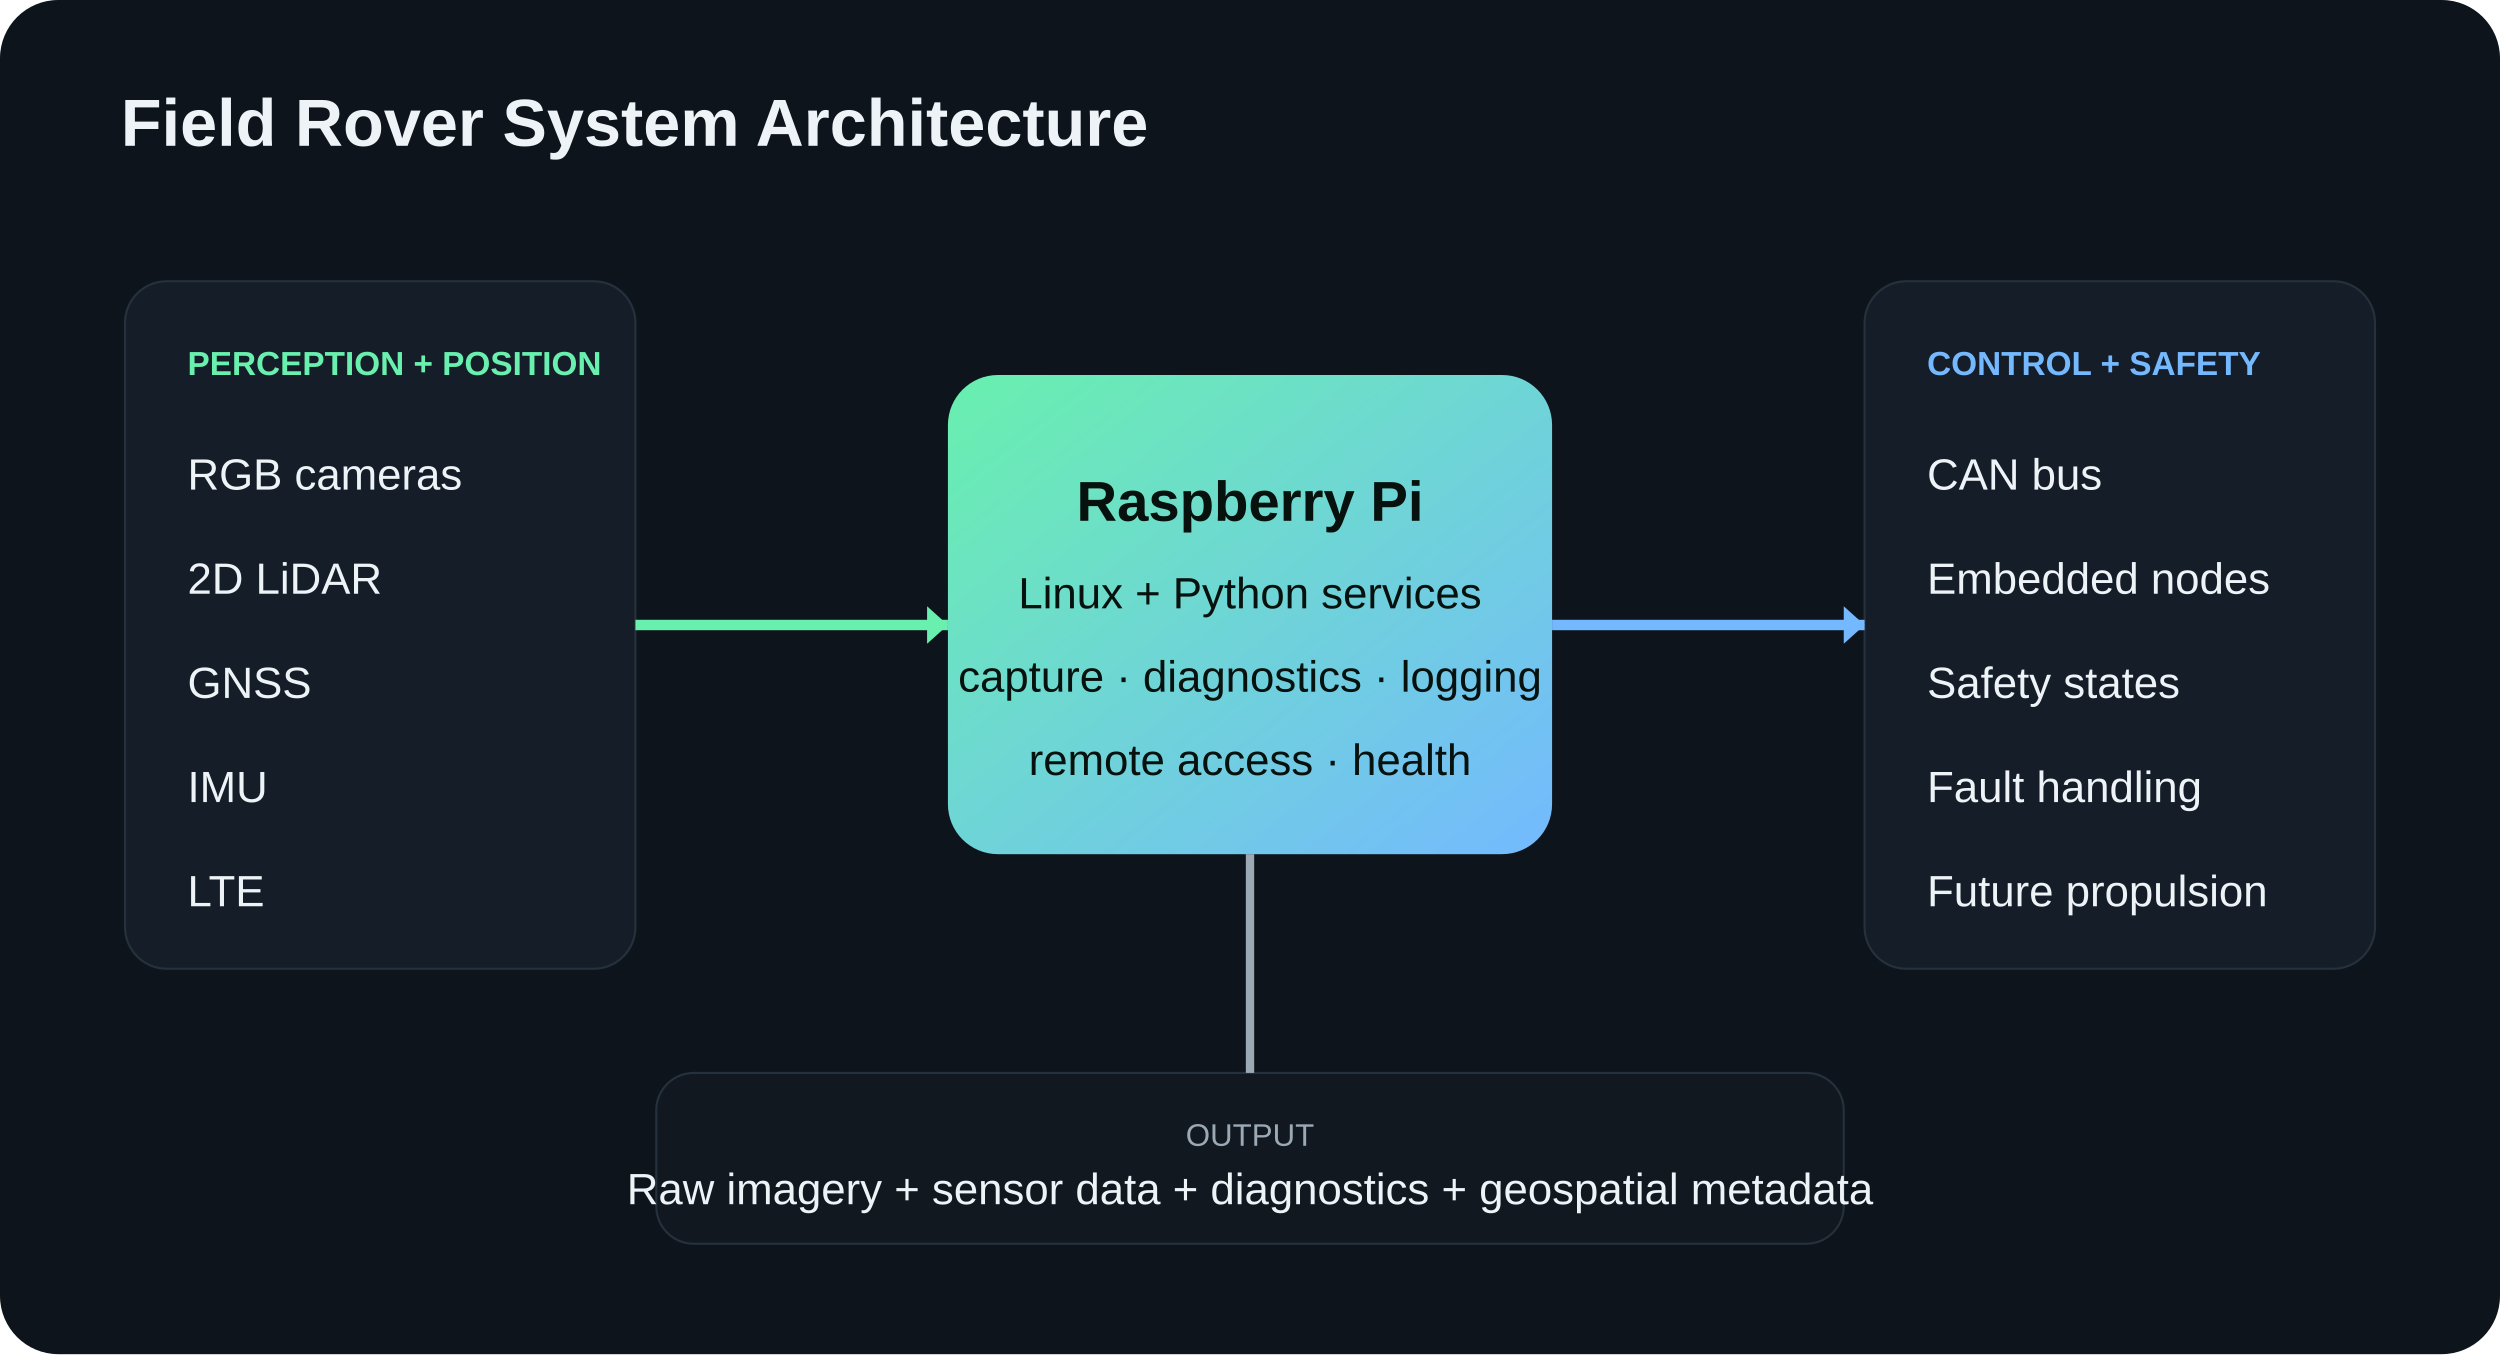
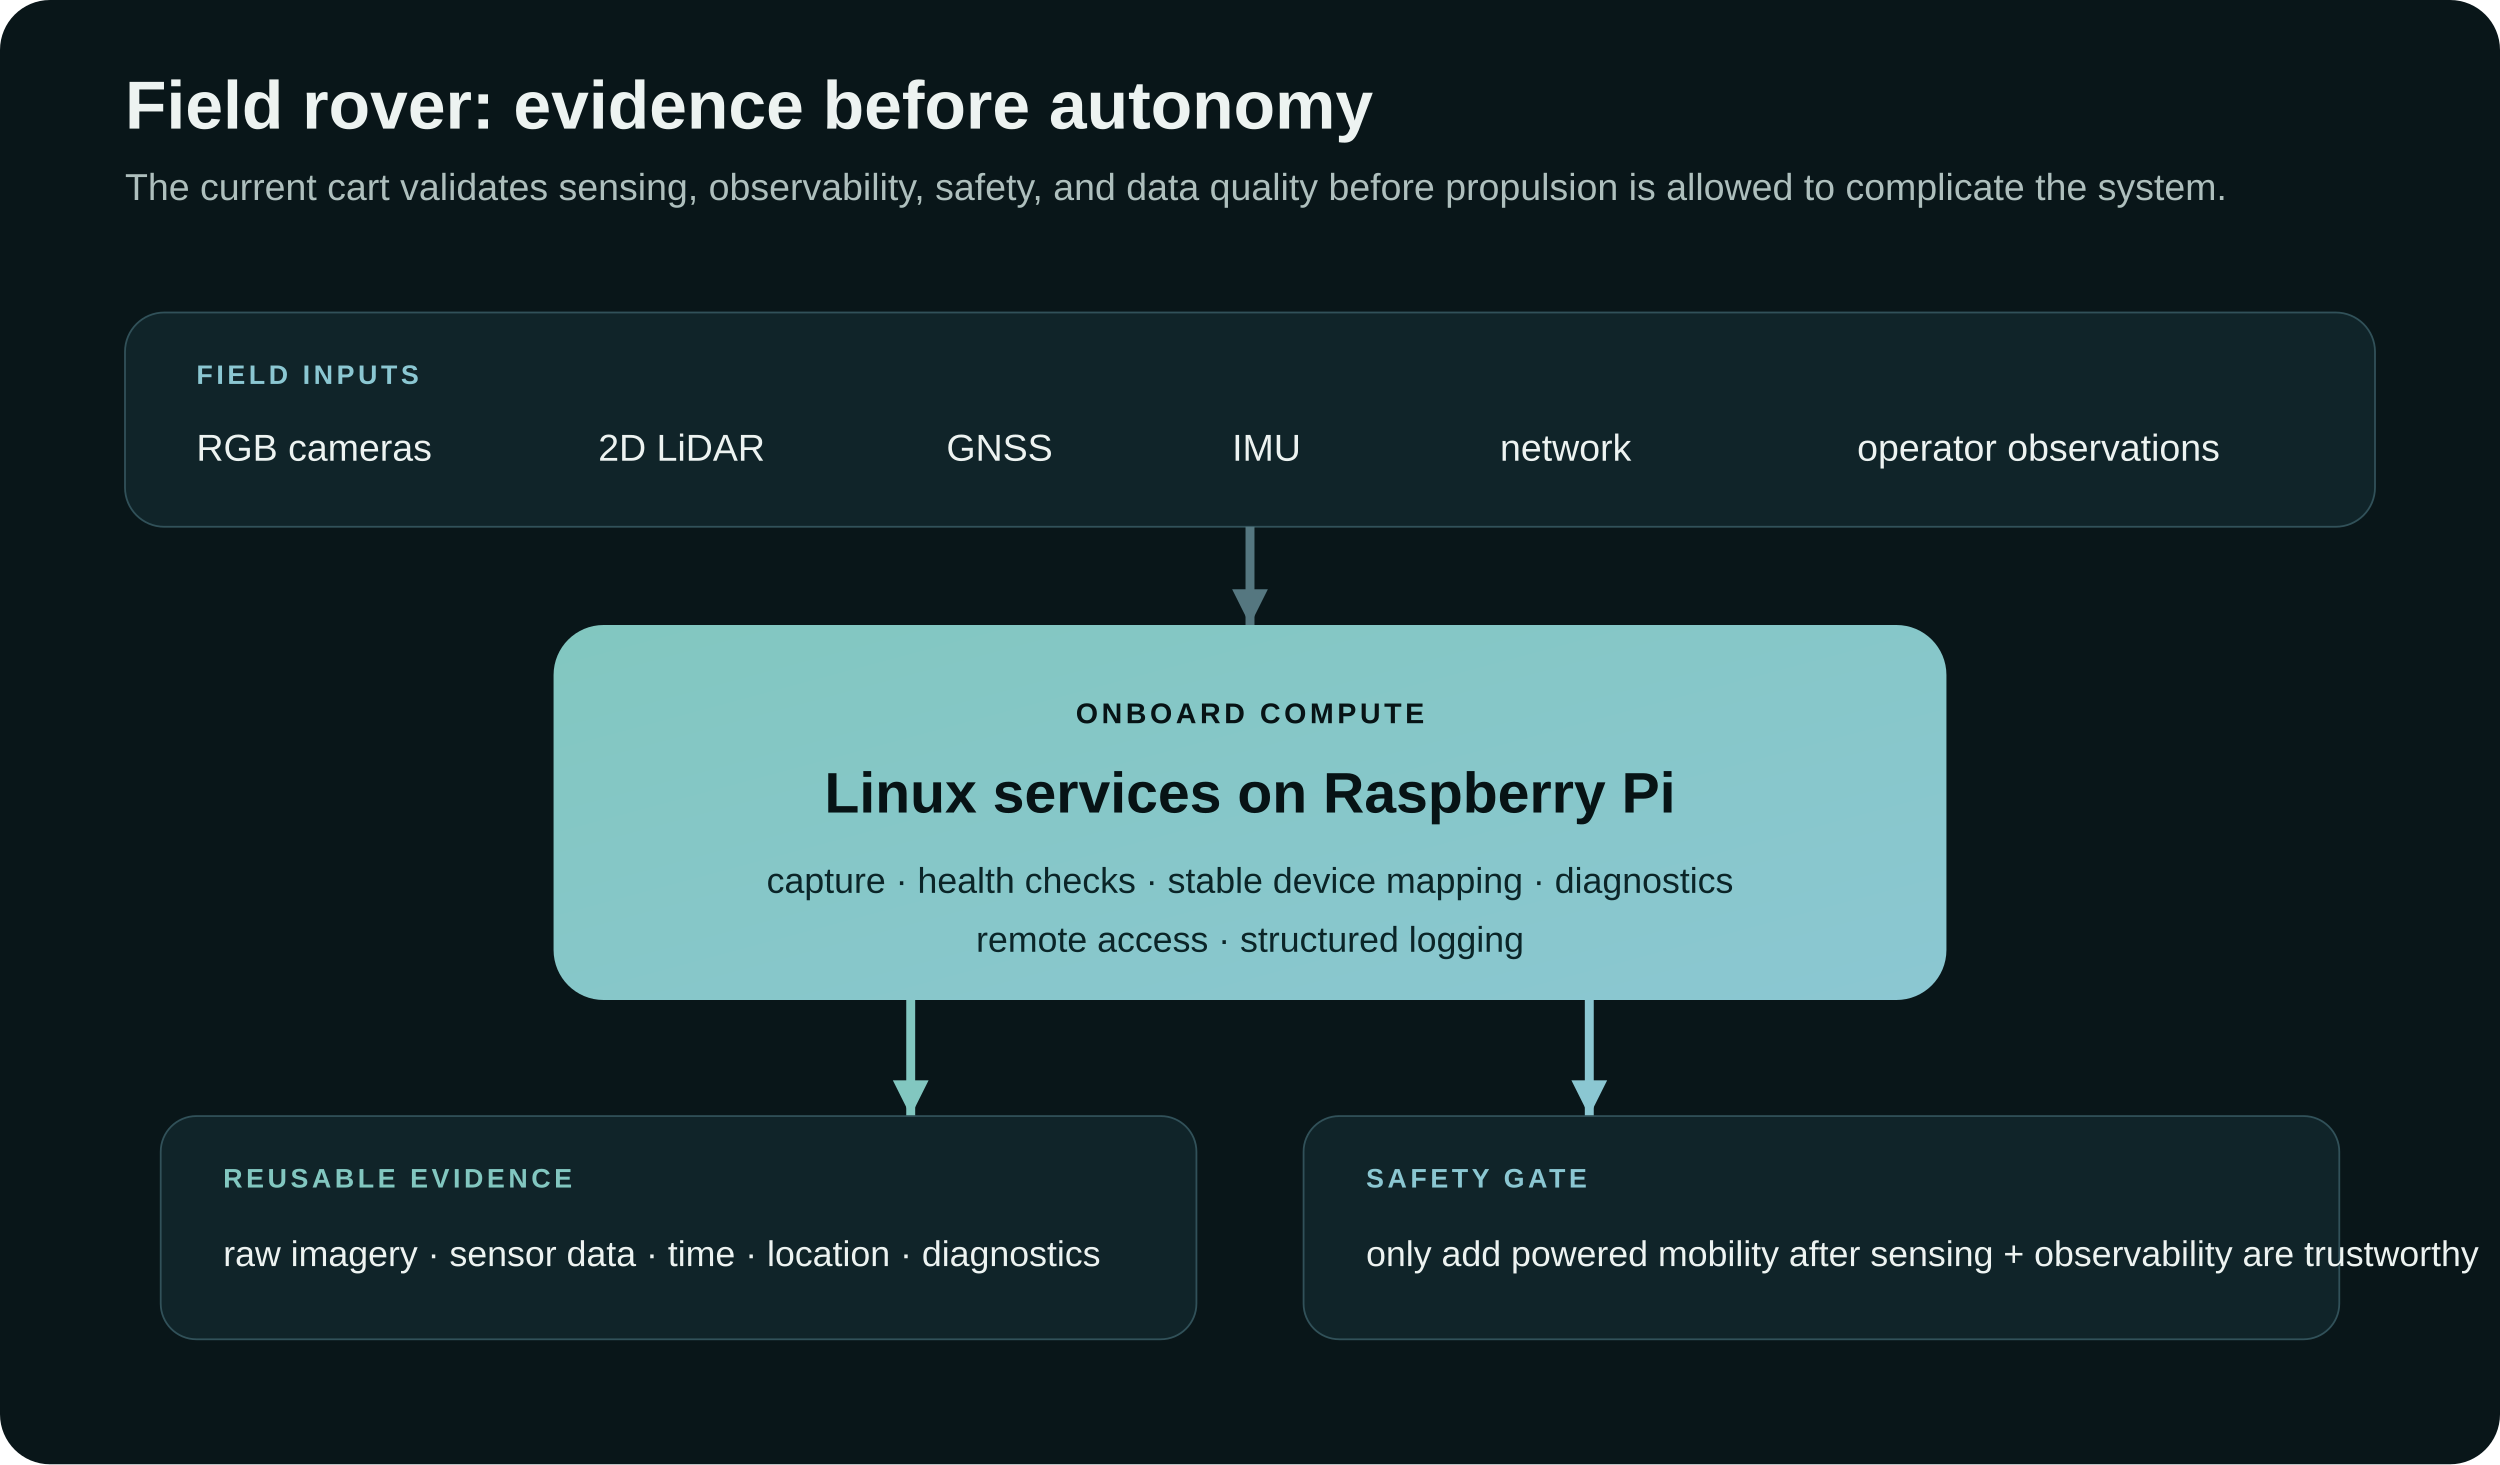
- <svg xmlns="http://www.w3.org/2000/svg" viewBox="0 0 1200 650">
+ <svg xmlns="http://www.w3.org/2000/svg" viewBox="0 0 1400 820">
  <defs>
-     <linearGradient id="g" x1="0" y1="0" x2="1" y2="1">
-       <stop stop-color="#69f0ae" />
-       <stop offset="1" stop-color="#74b9ff" />
+     <linearGradient id="core" x1="0" y1="0" x2="1" y2="1">
+       <stop stop-color="#82c7c0" />
+       <stop offset="1" stop-color="#8bc7d2" />
    </linearGradient>
  </defs>
-   <rect width="1200" height="650" rx="28" fill="#0e141b" />
-   <text x="58" y="70" fill="#edf3f7" font-size="32" font-family="Arial" font-weight="700">Field Rover System Architecture</text>
-   <g font-family="Arial" font-size="21" fill="#edf3f7">
-     <rect x="60" y="135" width="245" height="330" rx="20" fill="#151e28" stroke="#25313c" />
-     <text x="90" y="180" fill="#69f0ae" font-size="16" font-weight="700">PERCEPTION + POSITION</text>
-     <text x="90" y="235">RGB cameras</text>
-     <text x="90" y="285">2D LiDAR</text>
-     <text x="90" y="335">GNSS</text>
-     <text x="90" y="385">IMU</text>
-     <text x="90" y="435">LTE</text>
-     <rect x="455" y="180" width="290" height="230" rx="24" fill="url(#g)" />
-     <text x="600" y="250" text-anchor="middle" fill="#07110d" font-size="27" font-weight="800">Raspberry Pi</text>
-     <text x="600" y="292" text-anchor="middle" fill="#07110d">Linux + Python services</text>
-     <text x="600" y="332" text-anchor="middle" fill="#07110d">capture · diagnostics · logging</text>
-     <text x="600" y="372" text-anchor="middle" fill="#07110d">remote access · health</text>
-     <rect x="895" y="135" width="245" height="330" rx="20" fill="#151e28" stroke="#25313c" />
-     <text x="925" y="180" fill="#74b9ff" font-size="16" font-weight="700">CONTROL + SAFETY</text>
-     <text x="925" y="235">CAN bus</text>
-     <text x="925" y="285">Embedded nodes</text>
-     <text x="925" y="335">Safety states</text>
-     <text x="925" y="385">Fault handling</text>
-     <text x="925" y="435">Future propulsion</text>
-     <path d="M305 300H455" stroke="#69f0ae" stroke-width="5" />
-     <path d="M745 300H895" stroke="#74b9ff" stroke-width="5" />
-     <polygon points="445,291 455,300 445,309" fill="#69f0ae" />
-     <polygon points="885,291 895,300 885,309" fill="#74b9ff" />
-     <rect x="315" y="515" width="570" height="82" rx="18" fill="#111820" stroke="#25313c" />
-     <text x="600" y="550" text-anchor="middle" fill="#9ba9b5" font-size="15">OUTPUT</text>
-     <text x="600" y="578" text-anchor="middle">Raw imagery + sensor data + diagnostics + geospatial metadata</text>
-     <path d="M600 410V515" stroke="#9ba9b5" stroke-width="4" />
+   <rect width="1400" height="820" rx="28" fill="#091619" />
+   <g font-family="Arial,Helvetica,sans-serif">
+     <text x="70" y="72" fill="#edf3f1" font-size="38" font-weight="700">Field rover: evidence before autonomy</text>
+     <text x="70" y="112" fill="#aebfbd" font-size="21">The current cart validates sensing, observability, safety, and data quality before propulsion is allowed to complicate the system.</text>
+     <rect x="70" y="175" width="1260" height="120" rx="22" fill="#102429" stroke="#315159" />
+     <text x="110" y="215" fill="#8bc7d2" font-size="15" font-weight="700" letter-spacing="2">FIELD INPUTS</text>
+     <text x="110" y="258" fill="#edf3f1" font-size="21">RGB cameras</text>
+     <text x="335" y="258" fill="#edf3f1" font-size="21">2D LiDAR</text>
+     <text x="530" y="258" fill="#edf3f1" font-size="21">GNSS</text>
+     <text x="690" y="258" fill="#edf3f1" font-size="21">IMU</text>
+     <text x="840" y="258" fill="#edf3f1" font-size="21">network</text>
+     <text x="1040" y="258" fill="#edf3f1" font-size="21">operator observations</text>
+     <path d="M700 295 V350" stroke="#557780" stroke-width="5" />
+     <polygon points="700,350 690,330 710,330" fill="#557780" />
+     <rect x="310" y="350" width="780" height="210" rx="28" fill="url(#core)" />
+     <text x="700" y="405" text-anchor="middle" fill="#071315" font-size="16" font-weight="700" letter-spacing="2">ONBOARD COMPUTE</text>
+     <text x="700" y="455" text-anchor="middle" fill="#071315" font-size="32" font-weight="800">Linux services on Raspberry Pi</text>
+     <text x="700" y="500" text-anchor="middle" fill="#0b2528" font-size="20">capture · health checks · stable device mapping · diagnostics</text>
+     <text x="700" y="533" text-anchor="middle" fill="#0b2528" font-size="20">remote access · structured logging</text>
+     <path d="M510 560 V625" stroke="#82c7c0" stroke-width="5" />
+     <polygon points="510,625 500,605 520,605" fill="#82c7c0" />
+     <path d="M890 560 V625" stroke="#8bc7d2" stroke-width="5" />
+     <polygon points="890,625 880,605 900,605" fill="#8bc7d2" />
+     <rect x="90" y="625" width="580" height="125" rx="20" fill="#102429" stroke="#315159" />
+     <text x="125" y="665" fill="#82c7c0" font-size="15" font-weight="700" letter-spacing="2">REUSABLE EVIDENCE</text>
+     <text x="125" y="709" fill="#edf3f1" font-size="20">raw imagery · sensor data · time · location · diagnostics</text>
+     <rect x="730" y="625" width="580" height="125" rx="20" fill="#102429" stroke="#315159" />
+     <text x="765" y="665" fill="#8bc7d2" font-size="15" font-weight="700" letter-spacing="2">SAFETY GATE</text>
+     <text x="765" y="709" fill="#edf3f1" font-size="20">only add powered mobility after sensing + observability are trustworthy</text>
  </g>
</svg>
